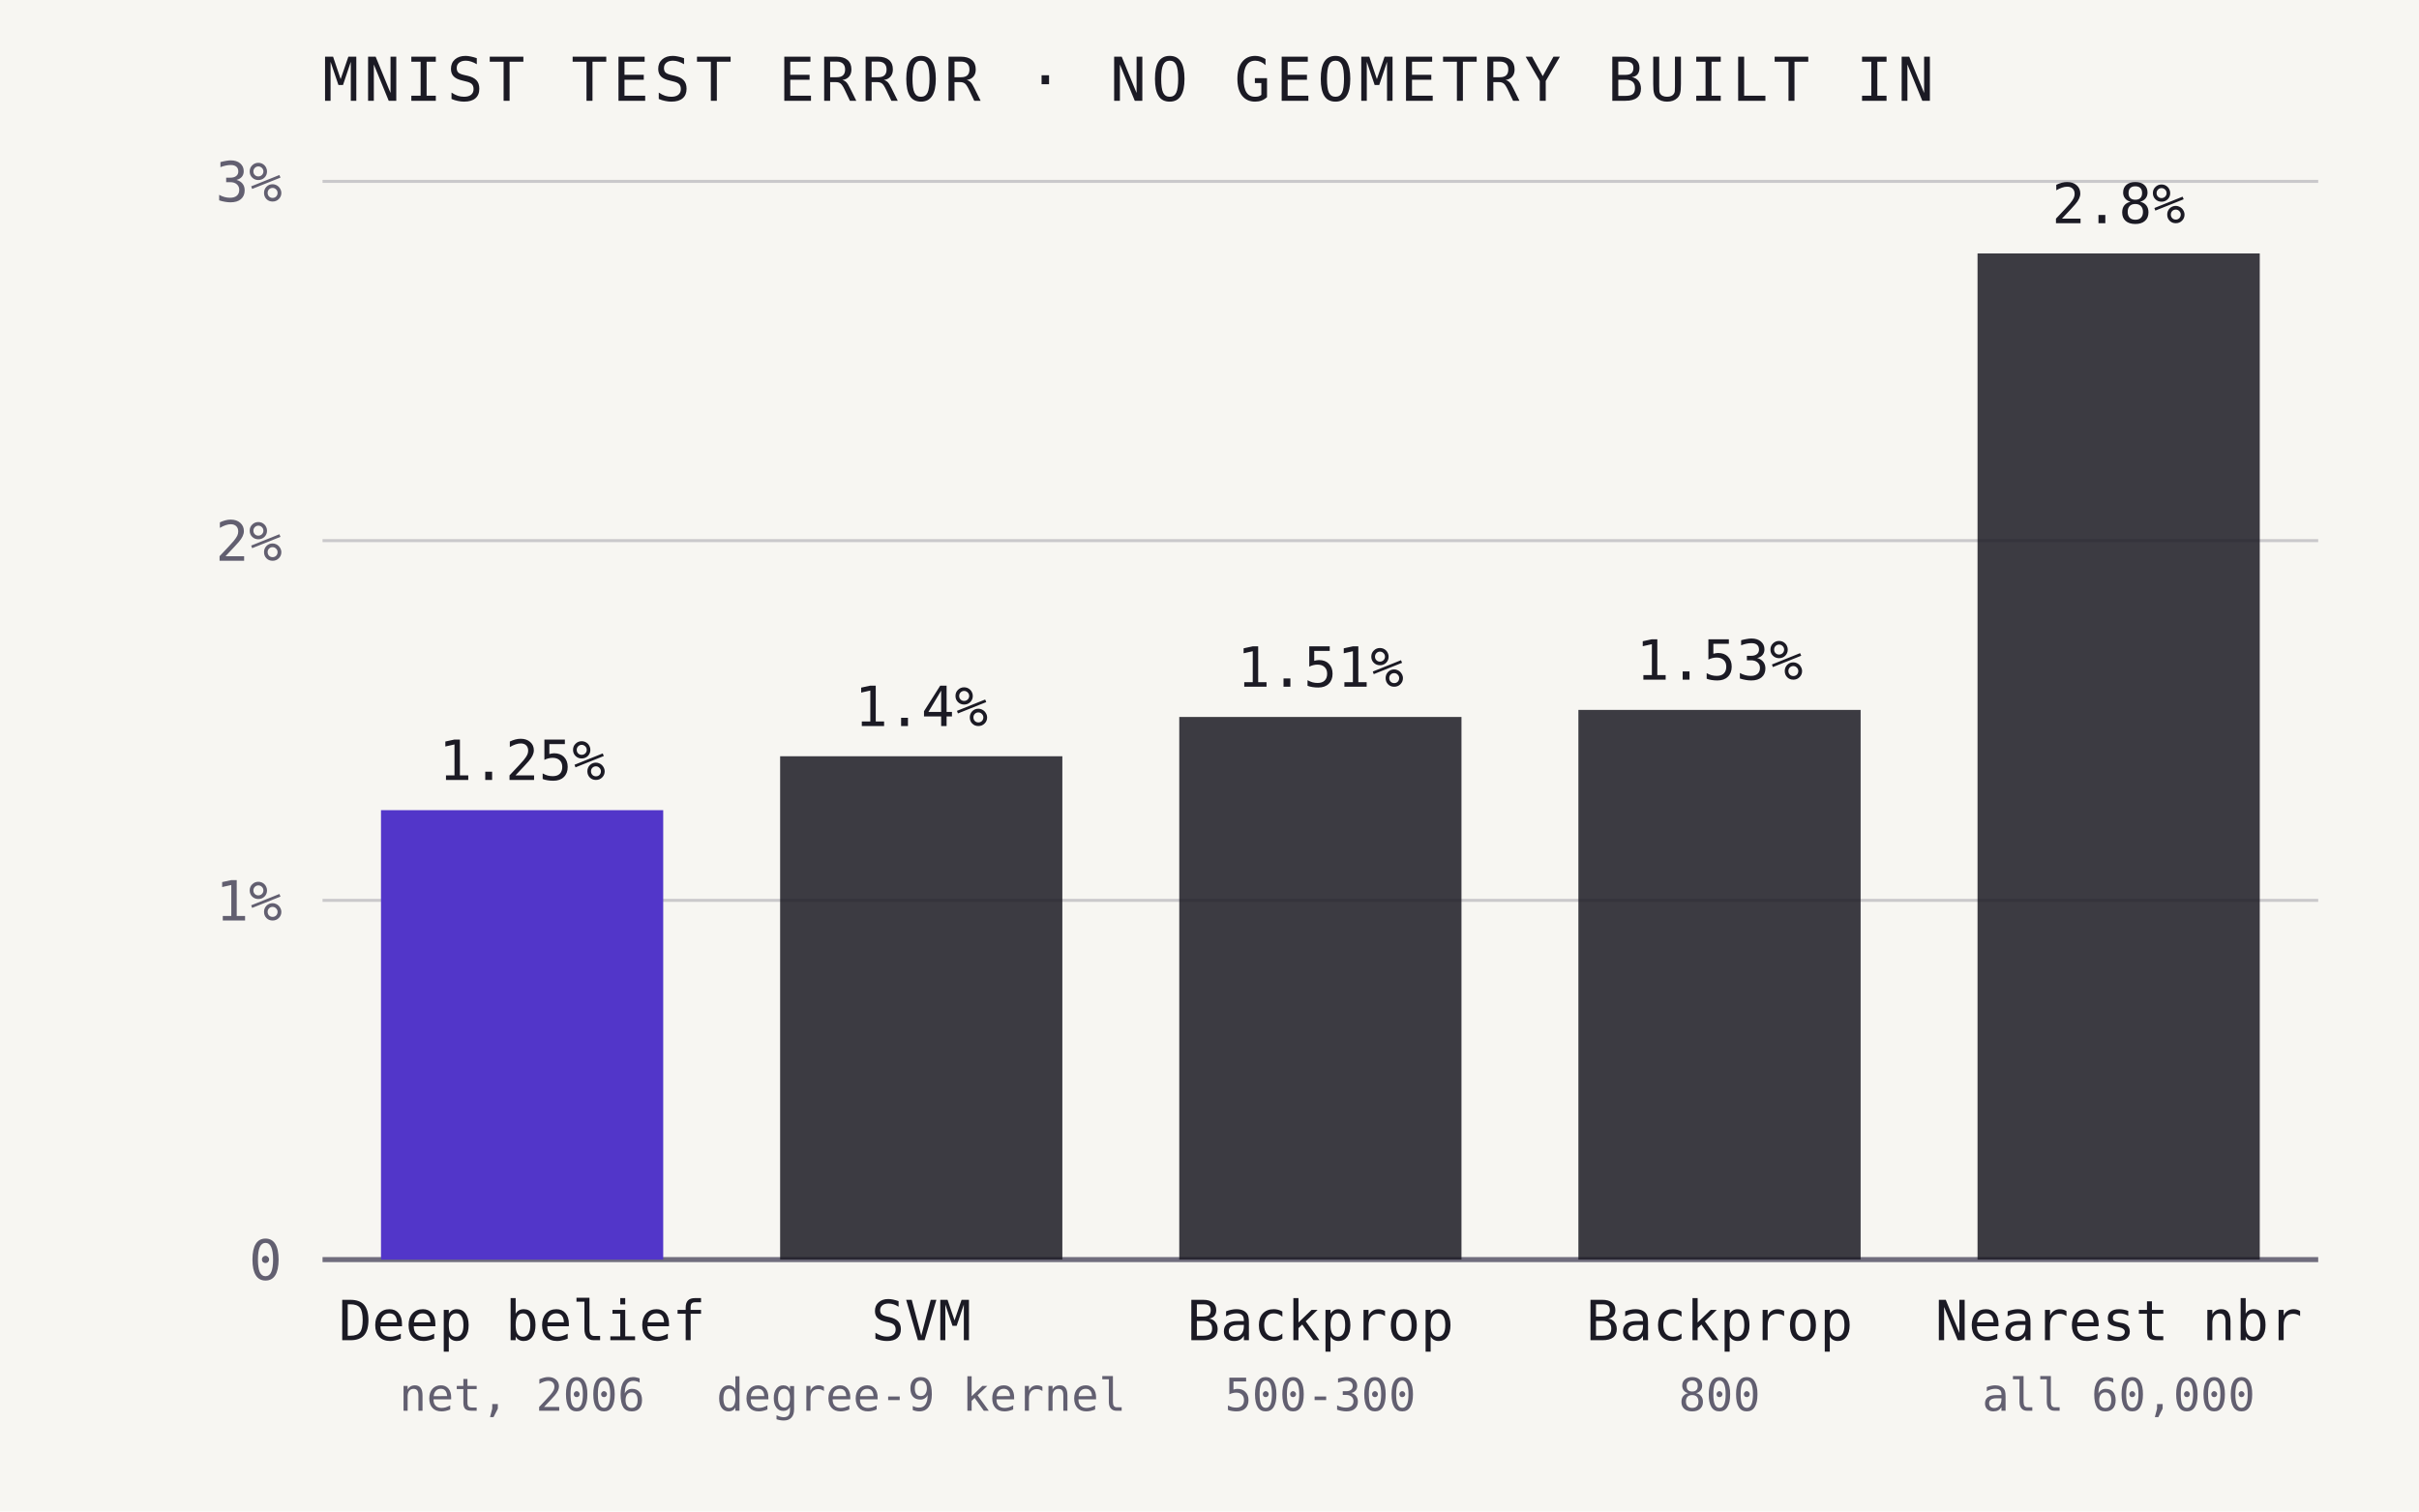
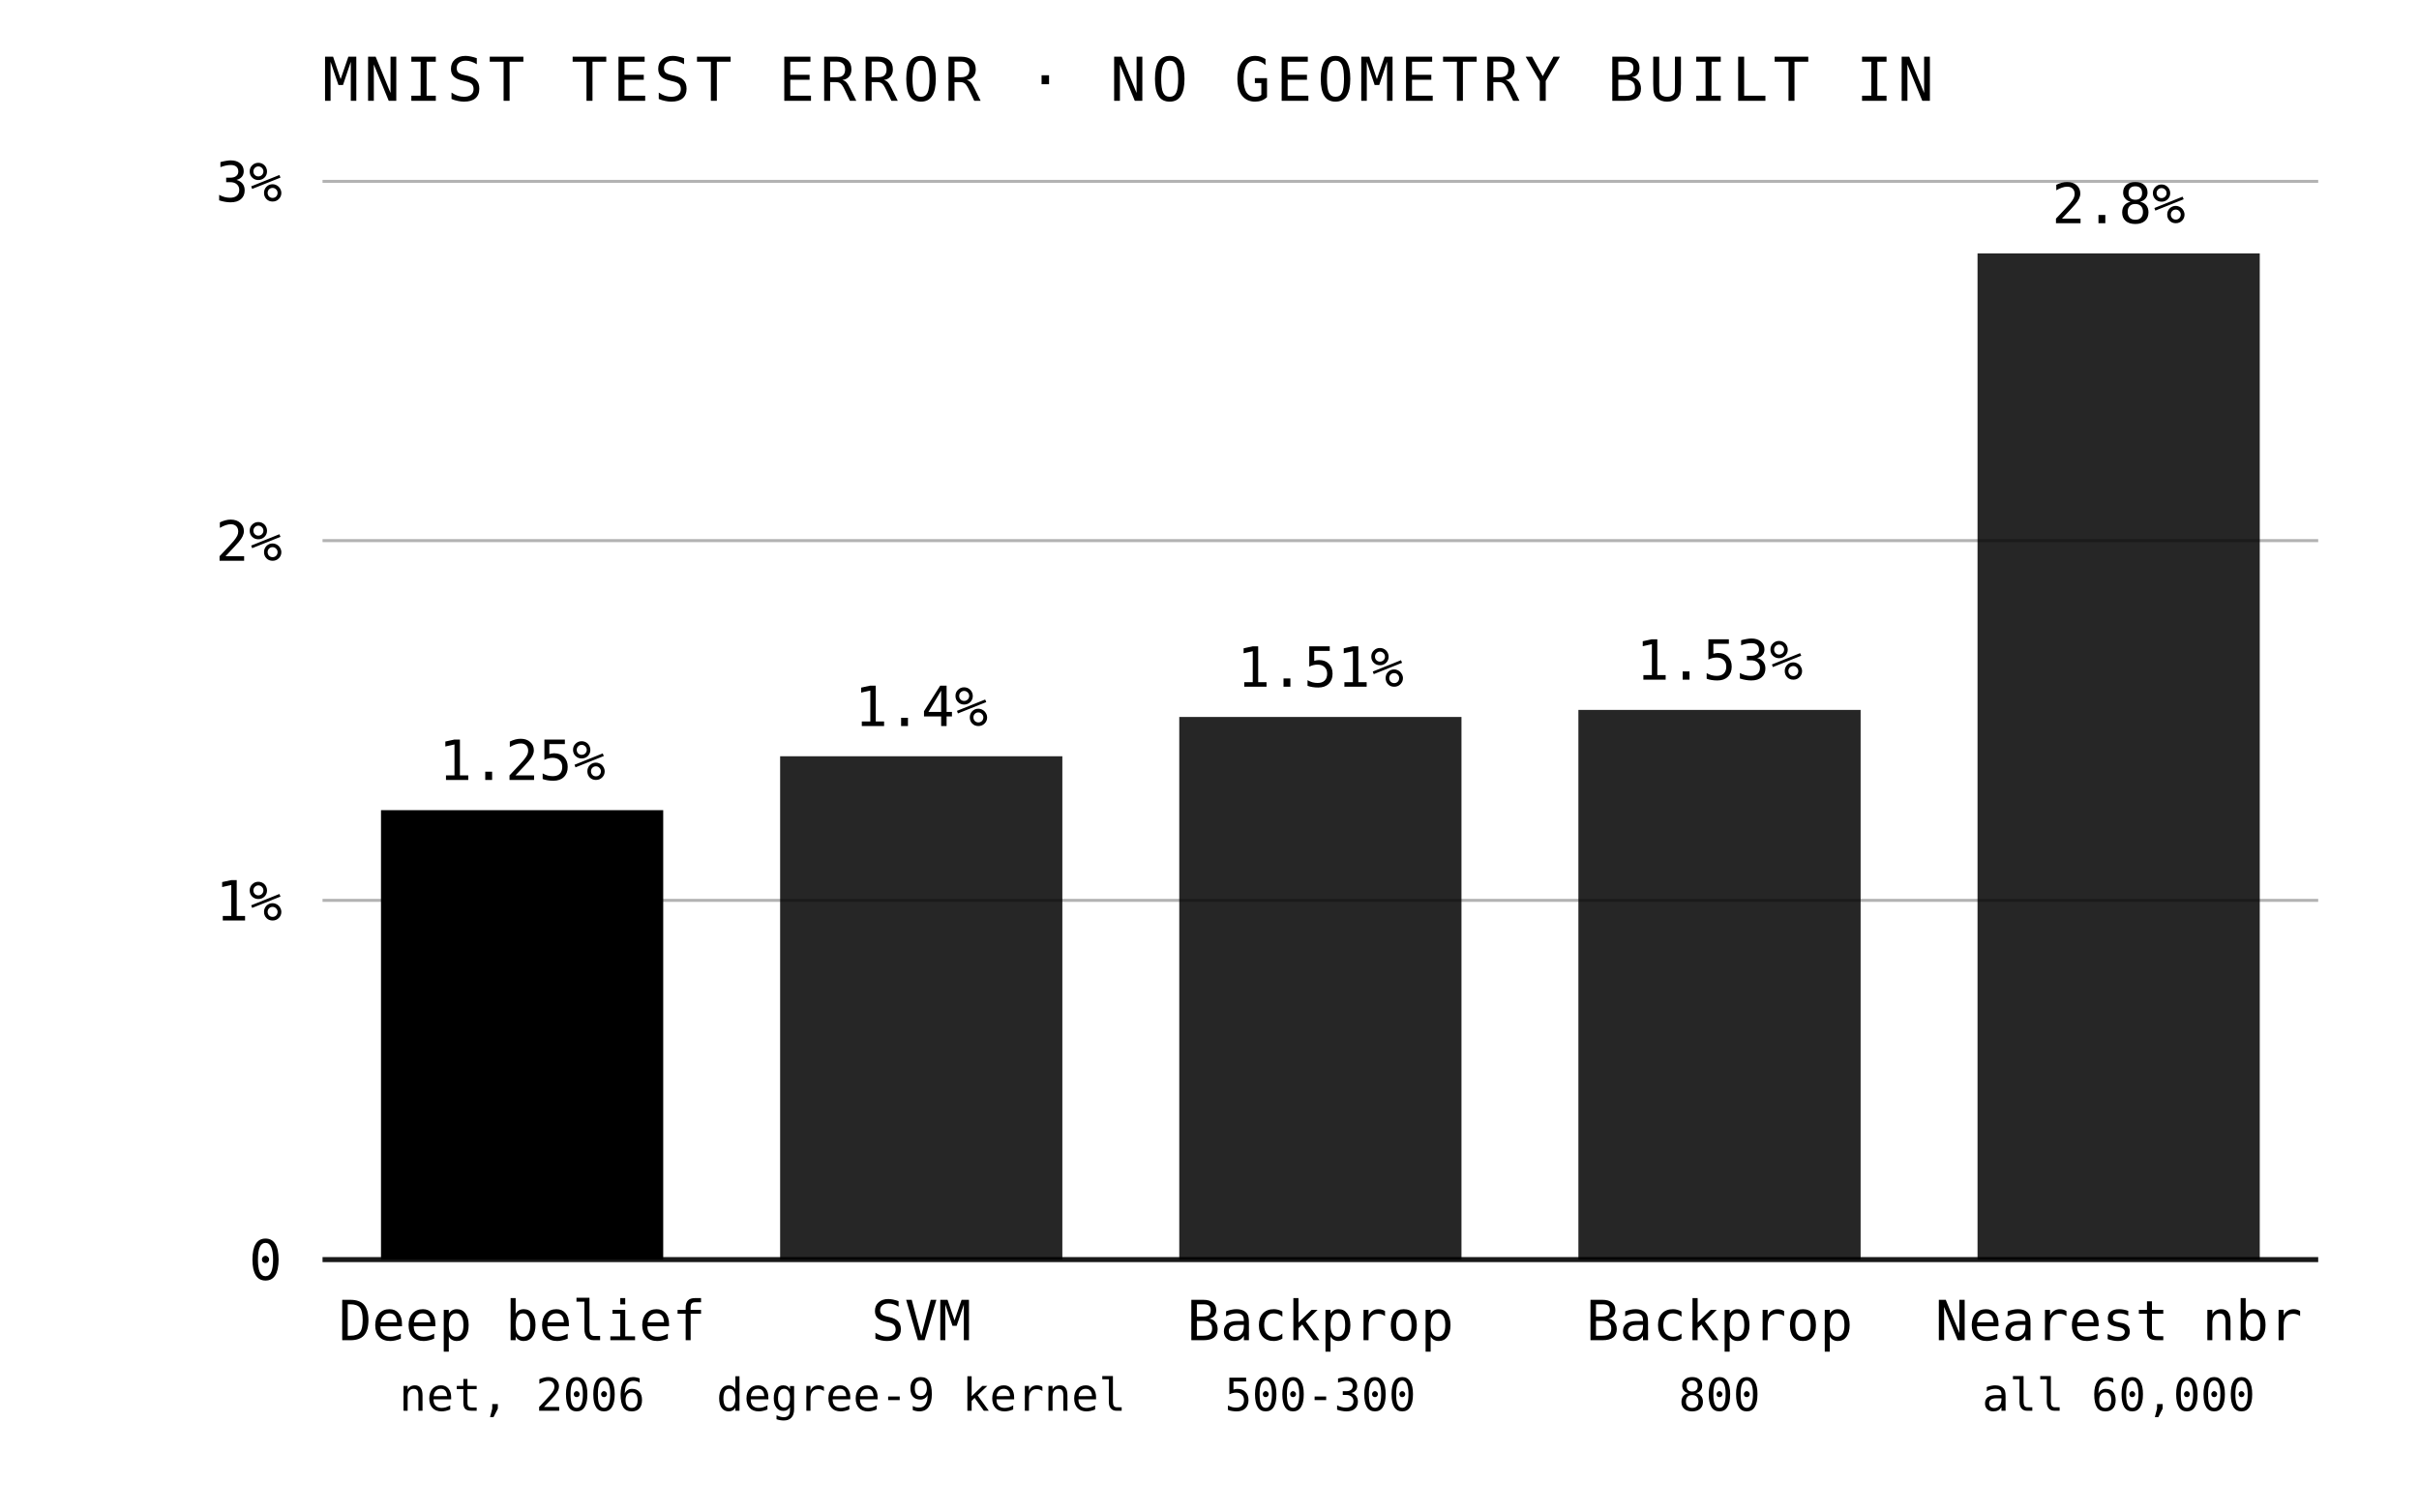
<svg xmlns="http://www.w3.org/2000/svg" viewBox="0 0 480 300" role="img" aria-labelledby="t d">
-   <rect width="480" height="300" fill="#f7f6f2" />
-   <g font-family="ui-monospace, Menlo, Consolas, monospace" font-size="11" fill="#625f70">
-     <line x1="64" x2="460" y1="250.0" y2="250.0" stroke="#625f70" stroke-opacity="0.9" stroke-width="1" />
-     <text x="56" y="254.0" text-anchor="end">0</text>
-     <line x1="64" x2="460" y1="178.7" y2="178.7" stroke="#625f70" stroke-opacity="0.3" stroke-width="0.6" />
-     <text x="56" y="182.7" text-anchor="end">1%</text>
-     <line x1="64" x2="460" y1="107.3" y2="107.3" stroke="#625f70" stroke-opacity="0.3" stroke-width="0.6" />
-     <text x="56" y="111.3" text-anchor="end">2%</text>
-     <line x1="64" x2="460" y1="36.0" y2="36.0" stroke="#625f70" stroke-opacity="0.3" stroke-width="0.6" />
-     <text x="56" y="40.0" text-anchor="end">3%</text>
-     <rect x="75.6" y="160.8" width="56" height="89.2" fill="#5236c9" fill-opacity="1" />
-     <text x="103.6" y="154.8" text-anchor="middle" fill="#1b1a24">1.25%</text>
-     <text x="103.6" y="266" text-anchor="middle" fill="#1b1a24">Deep belief</text>
-     <text x="103.6" y="280" text-anchor="middle" font-size="9">net, 2006</text>
-     <rect x="154.8" y="150.1" width="56" height="99.9" fill="#1b1a24" fill-opacity="0.85" />
-     <text x="182.8" y="144.1" text-anchor="middle" fill="#1b1a24">1.4%</text>
-     <text x="182.8" y="266" text-anchor="middle" fill="#1b1a24">SVM</text>
-     <text x="182.8" y="280" text-anchor="middle" font-size="9">degree-9 kernel</text>
-     <rect x="234.0" y="142.3" width="56" height="107.7" fill="#1b1a24" fill-opacity="0.85" />
-     <text x="262.0" y="136.3" text-anchor="middle" fill="#1b1a24">1.51%</text>
-     <text x="262.0" y="266" text-anchor="middle" fill="#1b1a24">Backprop</text>
-     <text x="262.0" y="280" text-anchor="middle" font-size="9">500-300</text>
-     <rect x="313.2" y="140.9" width="56" height="109.1" fill="#1b1a24" fill-opacity="0.85" />
-     <text x="341.2" y="134.9" text-anchor="middle" fill="#1b1a24">1.53%</text>
-     <text x="341.2" y="266" text-anchor="middle" fill="#1b1a24">Backprop</text>
-     <text x="341.2" y="280" text-anchor="middle" font-size="9">800</text>
-     <rect x="392.4" y="50.3" width="56" height="199.7" fill="#1b1a24" fill-opacity="0.85" />
-     <text x="420.4" y="44.3" text-anchor="middle" fill="#1b1a24">2.8%</text>
-     <text x="420.4" y="266" text-anchor="middle" fill="#1b1a24">Nearest nbr</text>
-     <text x="420.4" y="280" text-anchor="middle" font-size="9">all 60,000</text>
-     <text x="64" y="20" font-size="12" fill="#1b1a24" letter-spacing="1">MNIST TEST ERROR · NO GEOMETRY BUILT IN</text>
+   <g font-family="ui-monospace, Menlo, Consolas, monospace" font-size="11" fill="currentColor">
+     <g class="muted">
+       <line x1="64" x2="460" y1="250.0" y2="250.0" stroke="currentColor" stroke-opacity="0.9" stroke-width="1" />
+       <text x="56" y="254.0" text-anchor="end">0</text>
+       <line x1="64" x2="460" y1="178.7" y2="178.7" stroke="currentColor" stroke-opacity="0.3" stroke-width="0.6" />
+       <text x="56" y="182.7" text-anchor="end">1%</text>
+       <line x1="64" x2="460" y1="107.3" y2="107.3" stroke="currentColor" stroke-opacity="0.3" stroke-width="0.6" />
+       <text x="56" y="111.3" text-anchor="end">2%</text>
+       <line x1="64" x2="460" y1="36.0" y2="36.0" stroke="currentColor" stroke-opacity="0.3" stroke-width="0.6" />
+       <text x="56" y="40.0" text-anchor="end">3%</text>
+     </g>
+     <rect x="75.6" y="160.8" width="56" height="89.2" class="accent" fill="currentColor" />
+     <text x="103.6" y="154.8" text-anchor="middle">1.25%</text>
+     <text x="103.6" y="266" text-anchor="middle">Deep belief</text>
+     <text x="103.6" y="280" text-anchor="middle" font-size="9" class="muted" fill="currentColor">net, 2006</text>
+     <rect x="154.8" y="150.1" width="56" height="99.9" fill-opacity="0.85" />
+     <text x="182.8" y="144.1" text-anchor="middle">1.4%</text>
+     <text x="182.8" y="266" text-anchor="middle">SVM</text>
+     <text x="182.8" y="280" text-anchor="middle" font-size="9" class="muted" fill="currentColor">degree-9 kernel</text>
+     <rect x="234.0" y="142.3" width="56" height="107.7" fill-opacity="0.85" />
+     <text x="262.0" y="136.3" text-anchor="middle">1.51%</text>
+     <text x="262.0" y="266" text-anchor="middle">Backprop</text>
+     <text x="262.0" y="280" text-anchor="middle" font-size="9" class="muted" fill="currentColor">500-300</text>
+     <rect x="313.2" y="140.9" width="56" height="109.1" fill-opacity="0.85" />
+     <text x="341.2" y="134.9" text-anchor="middle">1.53%</text>
+     <text x="341.2" y="266" text-anchor="middle">Backprop</text>
+     <text x="341.2" y="280" text-anchor="middle" font-size="9" class="muted" fill="currentColor">800</text>
+     <rect x="392.4" y="50.3" width="56" height="199.7" fill-opacity="0.85" />
+     <text x="420.4" y="44.3" text-anchor="middle">2.8%</text>
+     <text x="420.4" y="266" text-anchor="middle">Nearest nbr</text>
+     <text x="420.4" y="280" text-anchor="middle" font-size="9" class="muted" fill="currentColor">all 60,000</text>
+     <text x="64" y="20" font-size="12" letter-spacing="1">MNIST TEST ERROR · NO GEOMETRY BUILT IN</text>
  </g>
</svg>
